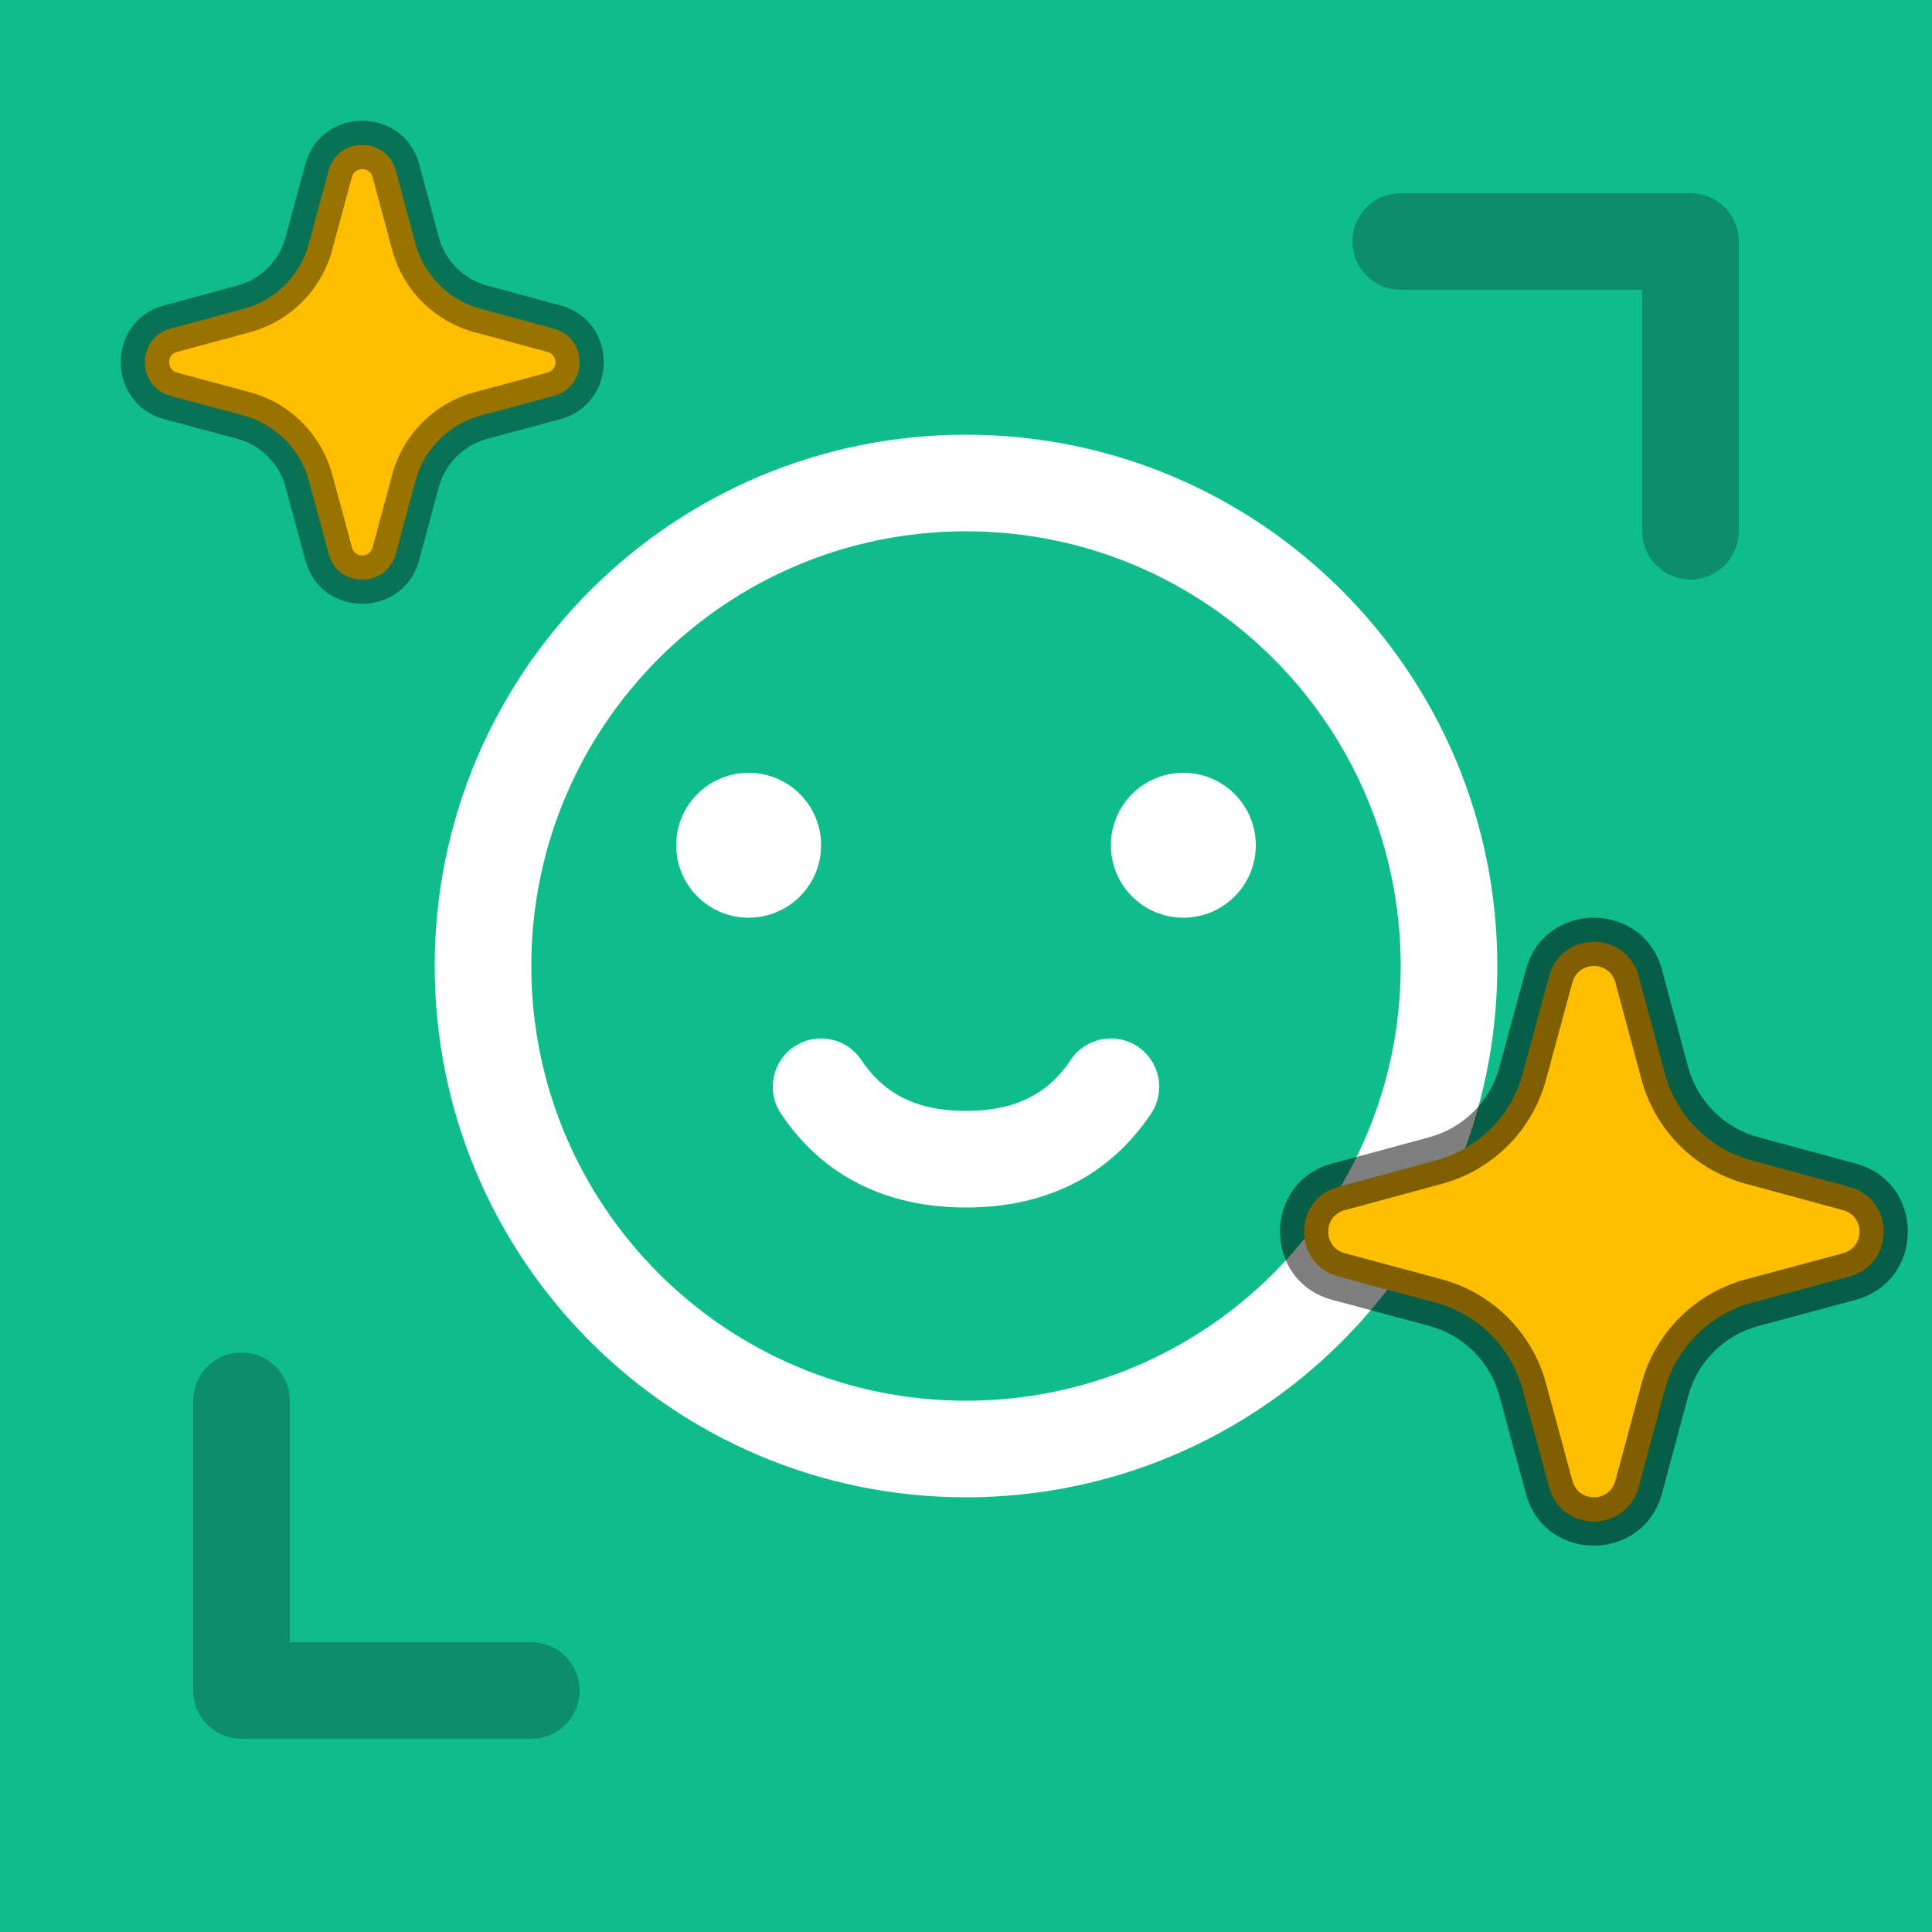
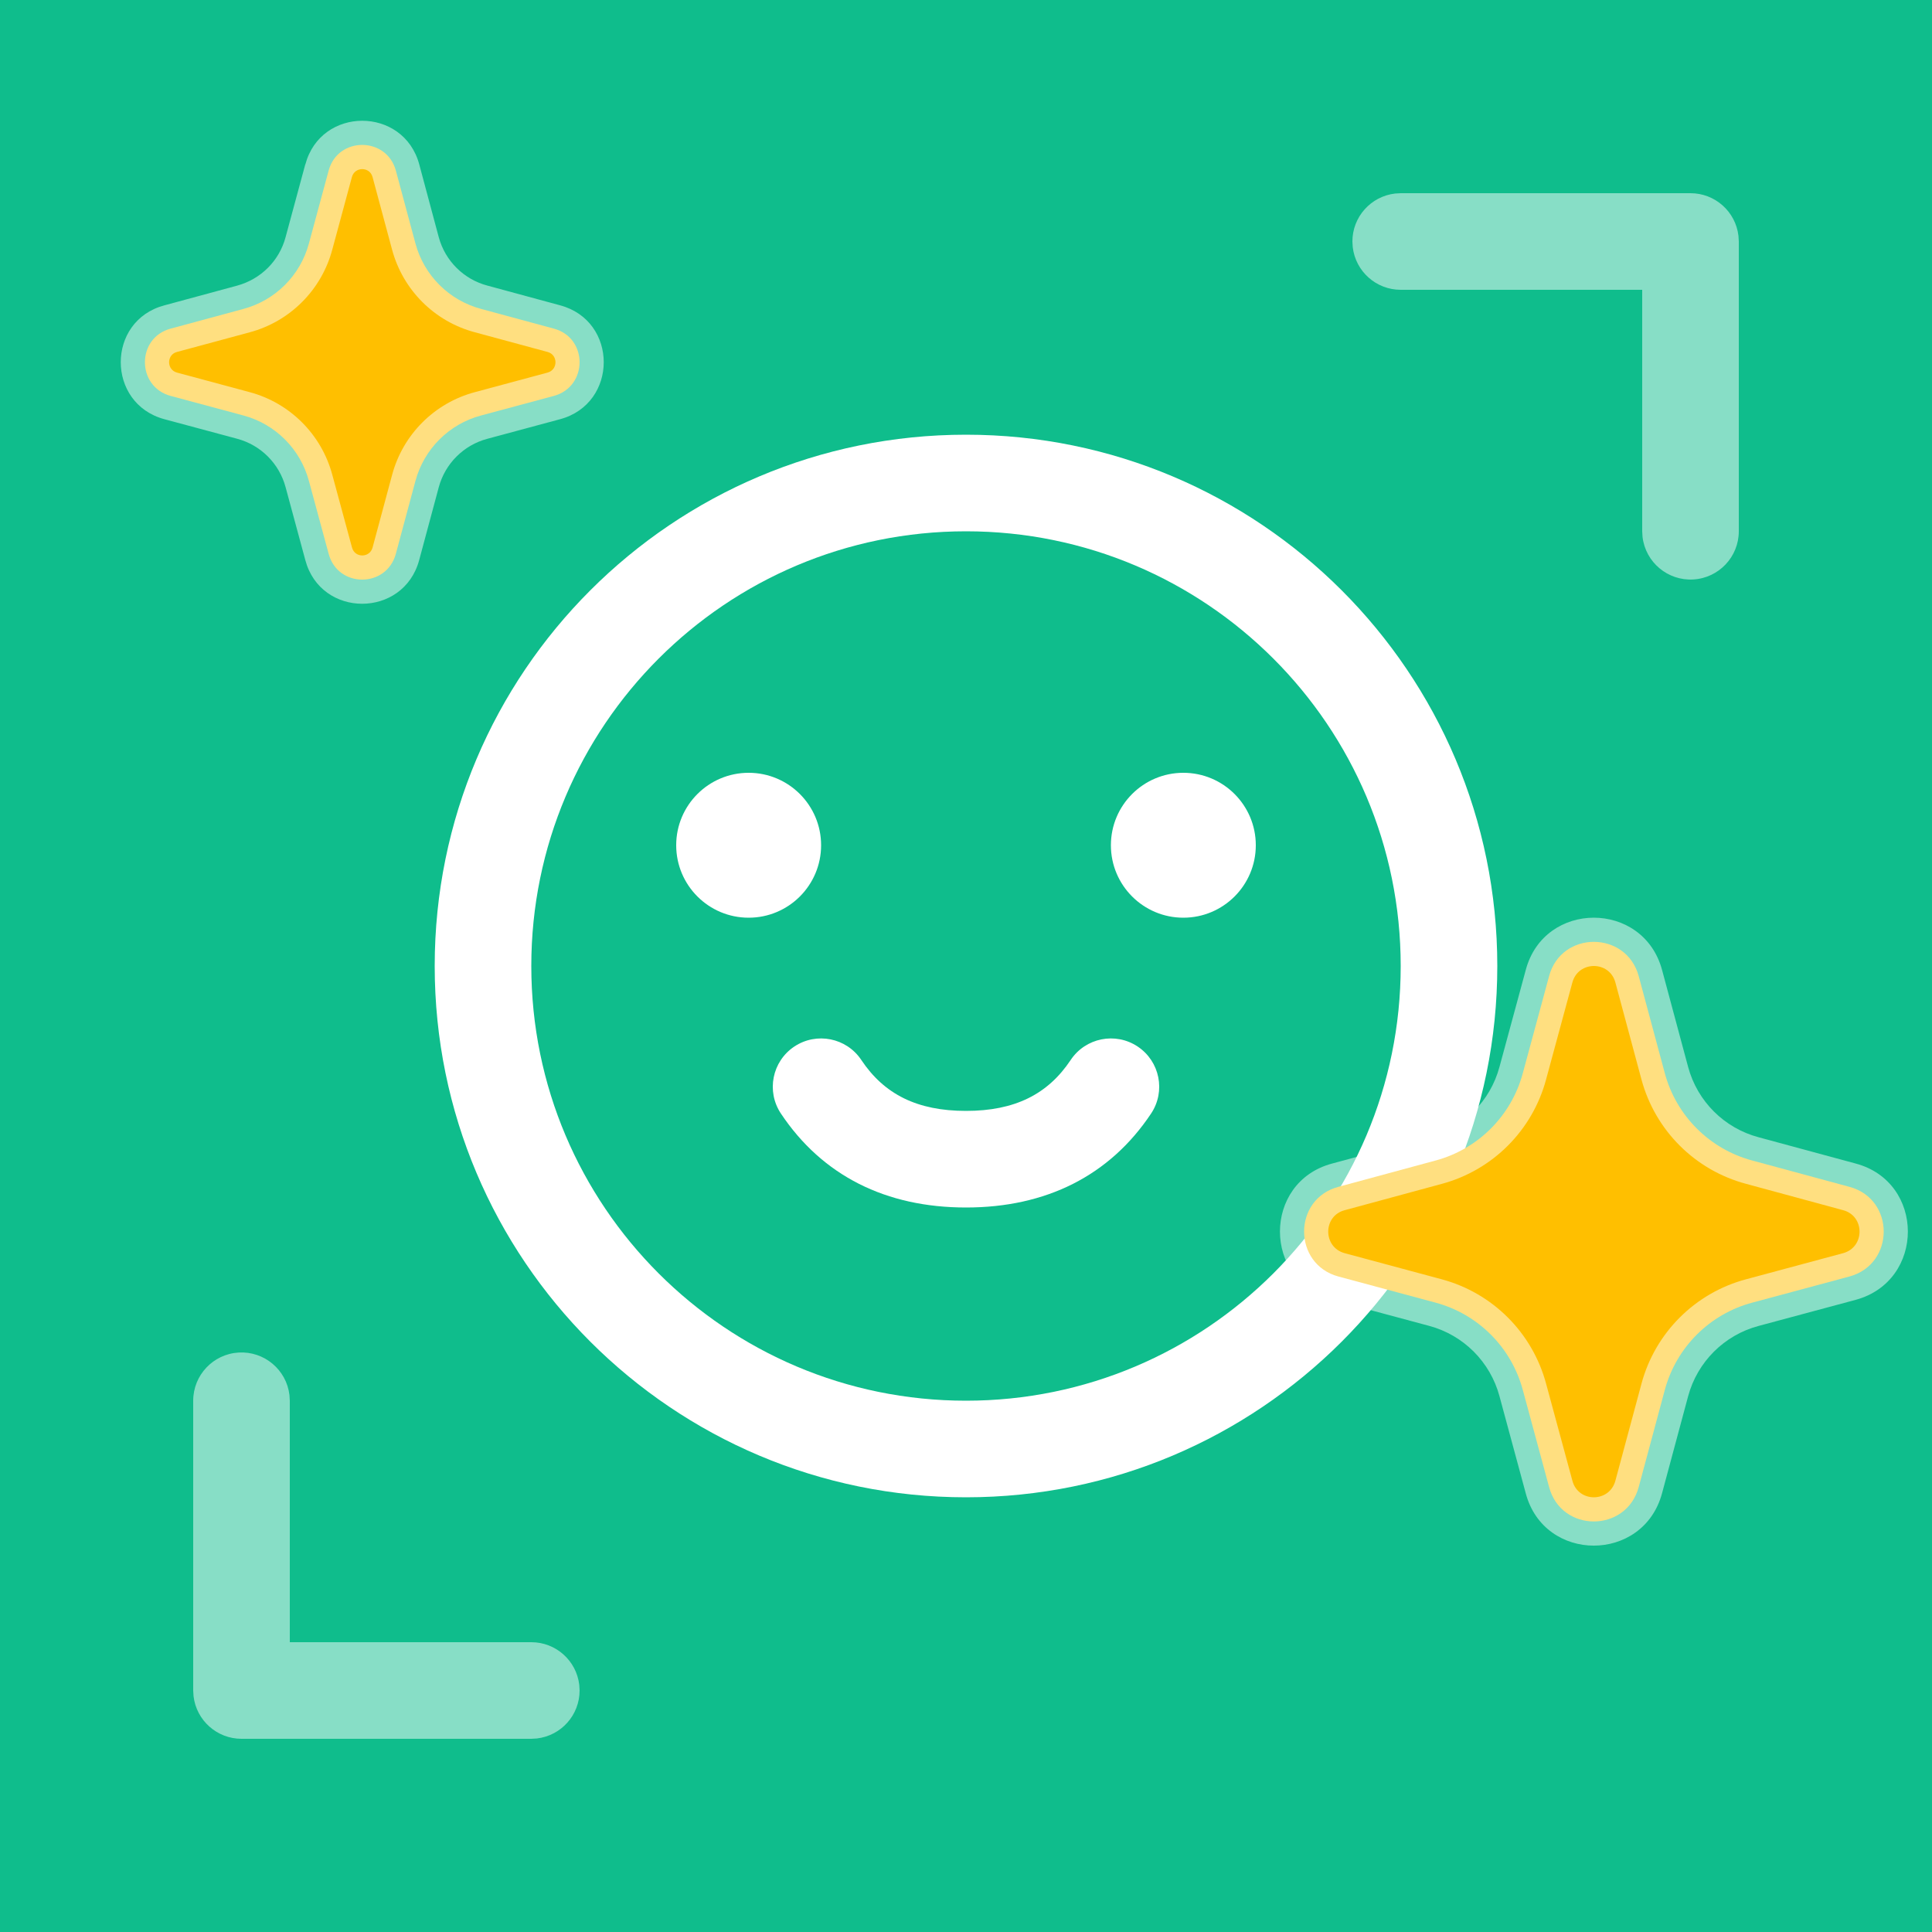
<svg xmlns="http://www.w3.org/2000/svg" width="40" height="40" style="background:#0fbd8c">
  <g fill="none" fill-rule="evenodd">
    <path fill="#0fbd8c" d="M0 0h40v40H0z" />
    <circle cx="15.5" cy="17.5" r="1.5" fill="#fff" />
    <circle cx="24.5" cy="17.5" r="1.5" fill="#fff" />
    <path fill="#fff" fill-rule="nonzero" d="M20 9C13.925 9 9 13.925 9 20s4.925 11 11 11 11-4.925 11-11S26.075 9 20 9m0 2a9 9 0 1 1 0 18 9 9 0 0 1 0-18" />
-     <path fill="#000" fill-opacity=".25" fill-rule="nonzero" d="M35 4a1 1 0 0 1 .993.883L36 5v6a1 1 0 0 1-1.993.117L34 11V6h-5a1 1 0 0 1-.993-.883L28 5a1 1 0 0 1 .883-.993L29 4zM5 36a1 1 0 0 1-.993-.883L4 35v-6a1 1 0 0 1 1.993-.117L6 29v5h5a1 1 0 0 1 .993.883L12 35a1 1 0 0 1-.883.993L11 36z" />
+     <path fill="#fff" fill-opacity=".5" fill-rule="nonzero" d="M35 4a1 1 0 0 1 .993.883L36 5v6a1 1 0 0 1-1.993.117L34 11V6h-5a1 1 0 0 1-.993-.883L28 5a1 1 0 0 1 .883-.993L29 4zM5 36a1 1 0 0 1-.993-.883L4 35v-6a1 1 0 0 1 1.993-.117L6 29v5h5a1 1 0 0 1 .993.883L12 35a1 1 0 0 1-.883.993L11 36z" />
    <path fill="#ffbf00" d="M29.72 24.028a2.56 2.56 0 0 0 1.808-1.808l.544-2.009c.252-.948 1.6-.948 1.856 0l.54 2.009a2.56 2.56 0 0 0 1.813 1.808l2.008.544c.948.252.948 1.6 0 1.857l-2.008.54a2.56 2.56 0 0 0-1.813 1.808l-.54 2.009c-.256.952-1.604.952-1.856 0l-.544-2.009a2.56 2.56 0 0 0-1.809-1.808l-2.008-.54c-.948-.256-.948-1.605 0-1.857l2.008-.544zM5.04 6.396A1.92 1.92 0 0 0 6.396 5.04l.408-1.507c.189-.71 1.2-.71 1.392 0l.405 1.507a1.92 1.92 0 0 0 1.36 1.356l1.506.408c.71.19.71 1.2 0 1.393l-1.507.405a1.92 1.92 0 0 0-1.359 1.356l-.405 1.506c-.192.715-1.203.715-1.392 0l-.408-1.506A1.92 1.92 0 0 0 5.04 8.602l-1.507-.405c-.71-.192-.71-1.204 0-1.393z" />
    <path fill="#fff" fill-rule="nonzero" d="M22.168 21.945a1 1 0 1 1 1.664 1.11C22.974 24.342 21.658 25 20 25s-2.974-.658-3.832-1.945a1 1 0 1 1 1.664-1.11C18.307 22.658 18.992 23 20 23s1.693-.342 2.168-1.055" />
-     <path fill="#000" fill-opacity=".5" fill-rule="nonzero" d="m31.589 20.083-.544 2.006a2.06 2.06 0 0 1-1.457 1.457l-2.008.544c-1.44.383-1.44 2.432 0 2.821l2.01.54a2.06 2.06 0 0 1 1.455 1.456l.544 2.01c.383 1.445 2.433 1.445 2.822-.001l.54-2.009a2.06 2.06 0 0 1 1.459-1.455l2.009-.54c1.442-.39 1.442-2.44-.002-2.823l-2.006-.543a2.06 2.06 0 0 1-1.46-1.455l-.54-2.01c-.39-1.442-2.439-1.442-2.822.002m1.856.259.54 2.008a3.06 3.06 0 0 0 2.165 2.16l2.008.545c.456.12.456.768 0 .891l-2.007.54a3.06 3.06 0 0 0-2.166 2.162l-.54 2.008c-.123.458-.769.458-.89.002l-.545-2.011a3.06 3.06 0 0 0-2.162-2.161l-2.007-.54c-.455-.123-.455-.77-.001-.89l2.01-.545a3.06 3.06 0 0 0 2.16-2.162l.544-2.007c.122-.456.769-.456.891 0" />
-     <path fill="#000" fill-opacity=".4" fill-rule="nonzero" d="m6.32 3.405-.407 1.504c-.13.49-.511.87-1.004 1.005l-1.506.408c-1.204.32-1.204 2.032 0 2.357l1.507.405c.49.131.872.514 1.003 1.003l.408 1.508c.32 1.207 2.033 1.207 2.358 0l.405-1.507a1.42 1.42 0 0 1 1.005-1.003l1.508-.406c1.204-.325 1.204-2.037-.002-2.358l-1.504-.408a1.42 1.42 0 0 1-1.007-1.002L8.68 3.403c-.325-1.204-2.038-1.204-2.358.002zm1.393.259.405 1.506A2.42 2.42 0 0 0 9.83 6.879l1.507.408c.218.058.218.368 0 .427l-1.505.405a2.42 2.42 0 0 0-1.713 1.71l-.405 1.506c-.059.22-.368.22-.426.001l-.409-1.509a2.42 2.42 0 0 0-1.71-1.708l-1.505-.405c-.217-.059-.217-.37-.001-.427L5.17 6.88a2.42 2.42 0 0 0 1.709-1.71l.407-1.505c.059-.218.369-.218.427 0z" />
+     <path fill="#fff" fill-opacity=".5" fill-rule="nonzero" d="m31.589 20.083-.544 2.006a2.06 2.06 0 0 1-1.457 1.457l-2.008.544c-1.44.383-1.44 2.432 0 2.821l2.01.54a2.06 2.06 0 0 1 1.455 1.456l.544 2.01c.383 1.445 2.433 1.445 2.822-.001l.54-2.009a2.06 2.06 0 0 1 1.459-1.455l2.009-.54c1.442-.39 1.442-2.44-.002-2.823l-2.006-.543a2.06 2.06 0 0 1-1.46-1.455l-.54-2.01c-.39-1.442-2.439-1.442-2.822.002m1.856.259.54 2.008a3.06 3.06 0 0 0 2.165 2.16l2.008.545c.456.12.456.768 0 .891l-2.007.54a3.06 3.06 0 0 0-2.166 2.162l-.54 2.008c-.123.458-.769.458-.89.002l-.545-2.011a3.06 3.06 0 0 0-2.162-2.161l-2.007-.54c-.455-.123-.455-.77-.001-.89l2.01-.545a3.06 3.06 0 0 0 2.16-2.162l.544-2.007c.122-.456.769-.456.891 0" />
+     <path fill="#fff" fill-opacity=".5" fill-rule="nonzero" d="m6.32 3.405-.407 1.504c-.13.49-.511.87-1.004 1.005l-1.506.408c-1.204.32-1.204 2.032 0 2.357l1.507.405c.49.131.872.514 1.003 1.003l.408 1.508c.32 1.207 2.033 1.207 2.358 0l.405-1.507a1.42 1.42 0 0 1 1.005-1.003l1.508-.406c1.204-.325 1.204-2.037-.002-2.358l-1.504-.408a1.42 1.42 0 0 1-1.007-1.002L8.68 3.403c-.325-1.204-2.038-1.204-2.358.002zm1.393.259.405 1.506A2.42 2.42 0 0 0 9.83 6.879l1.507.408c.218.058.218.368 0 .427l-1.505.405a2.42 2.42 0 0 0-1.713 1.71l-.405 1.506c-.059.22-.368.22-.426.001l-.409-1.509a2.42 2.42 0 0 0-1.71-1.708l-1.505-.405c-.217-.059-.217-.37-.001-.427L5.17 6.88a2.42 2.42 0 0 0 1.709-1.71l.407-1.505c.059-.218.369-.218.427 0z" />
  </g>
</svg>
